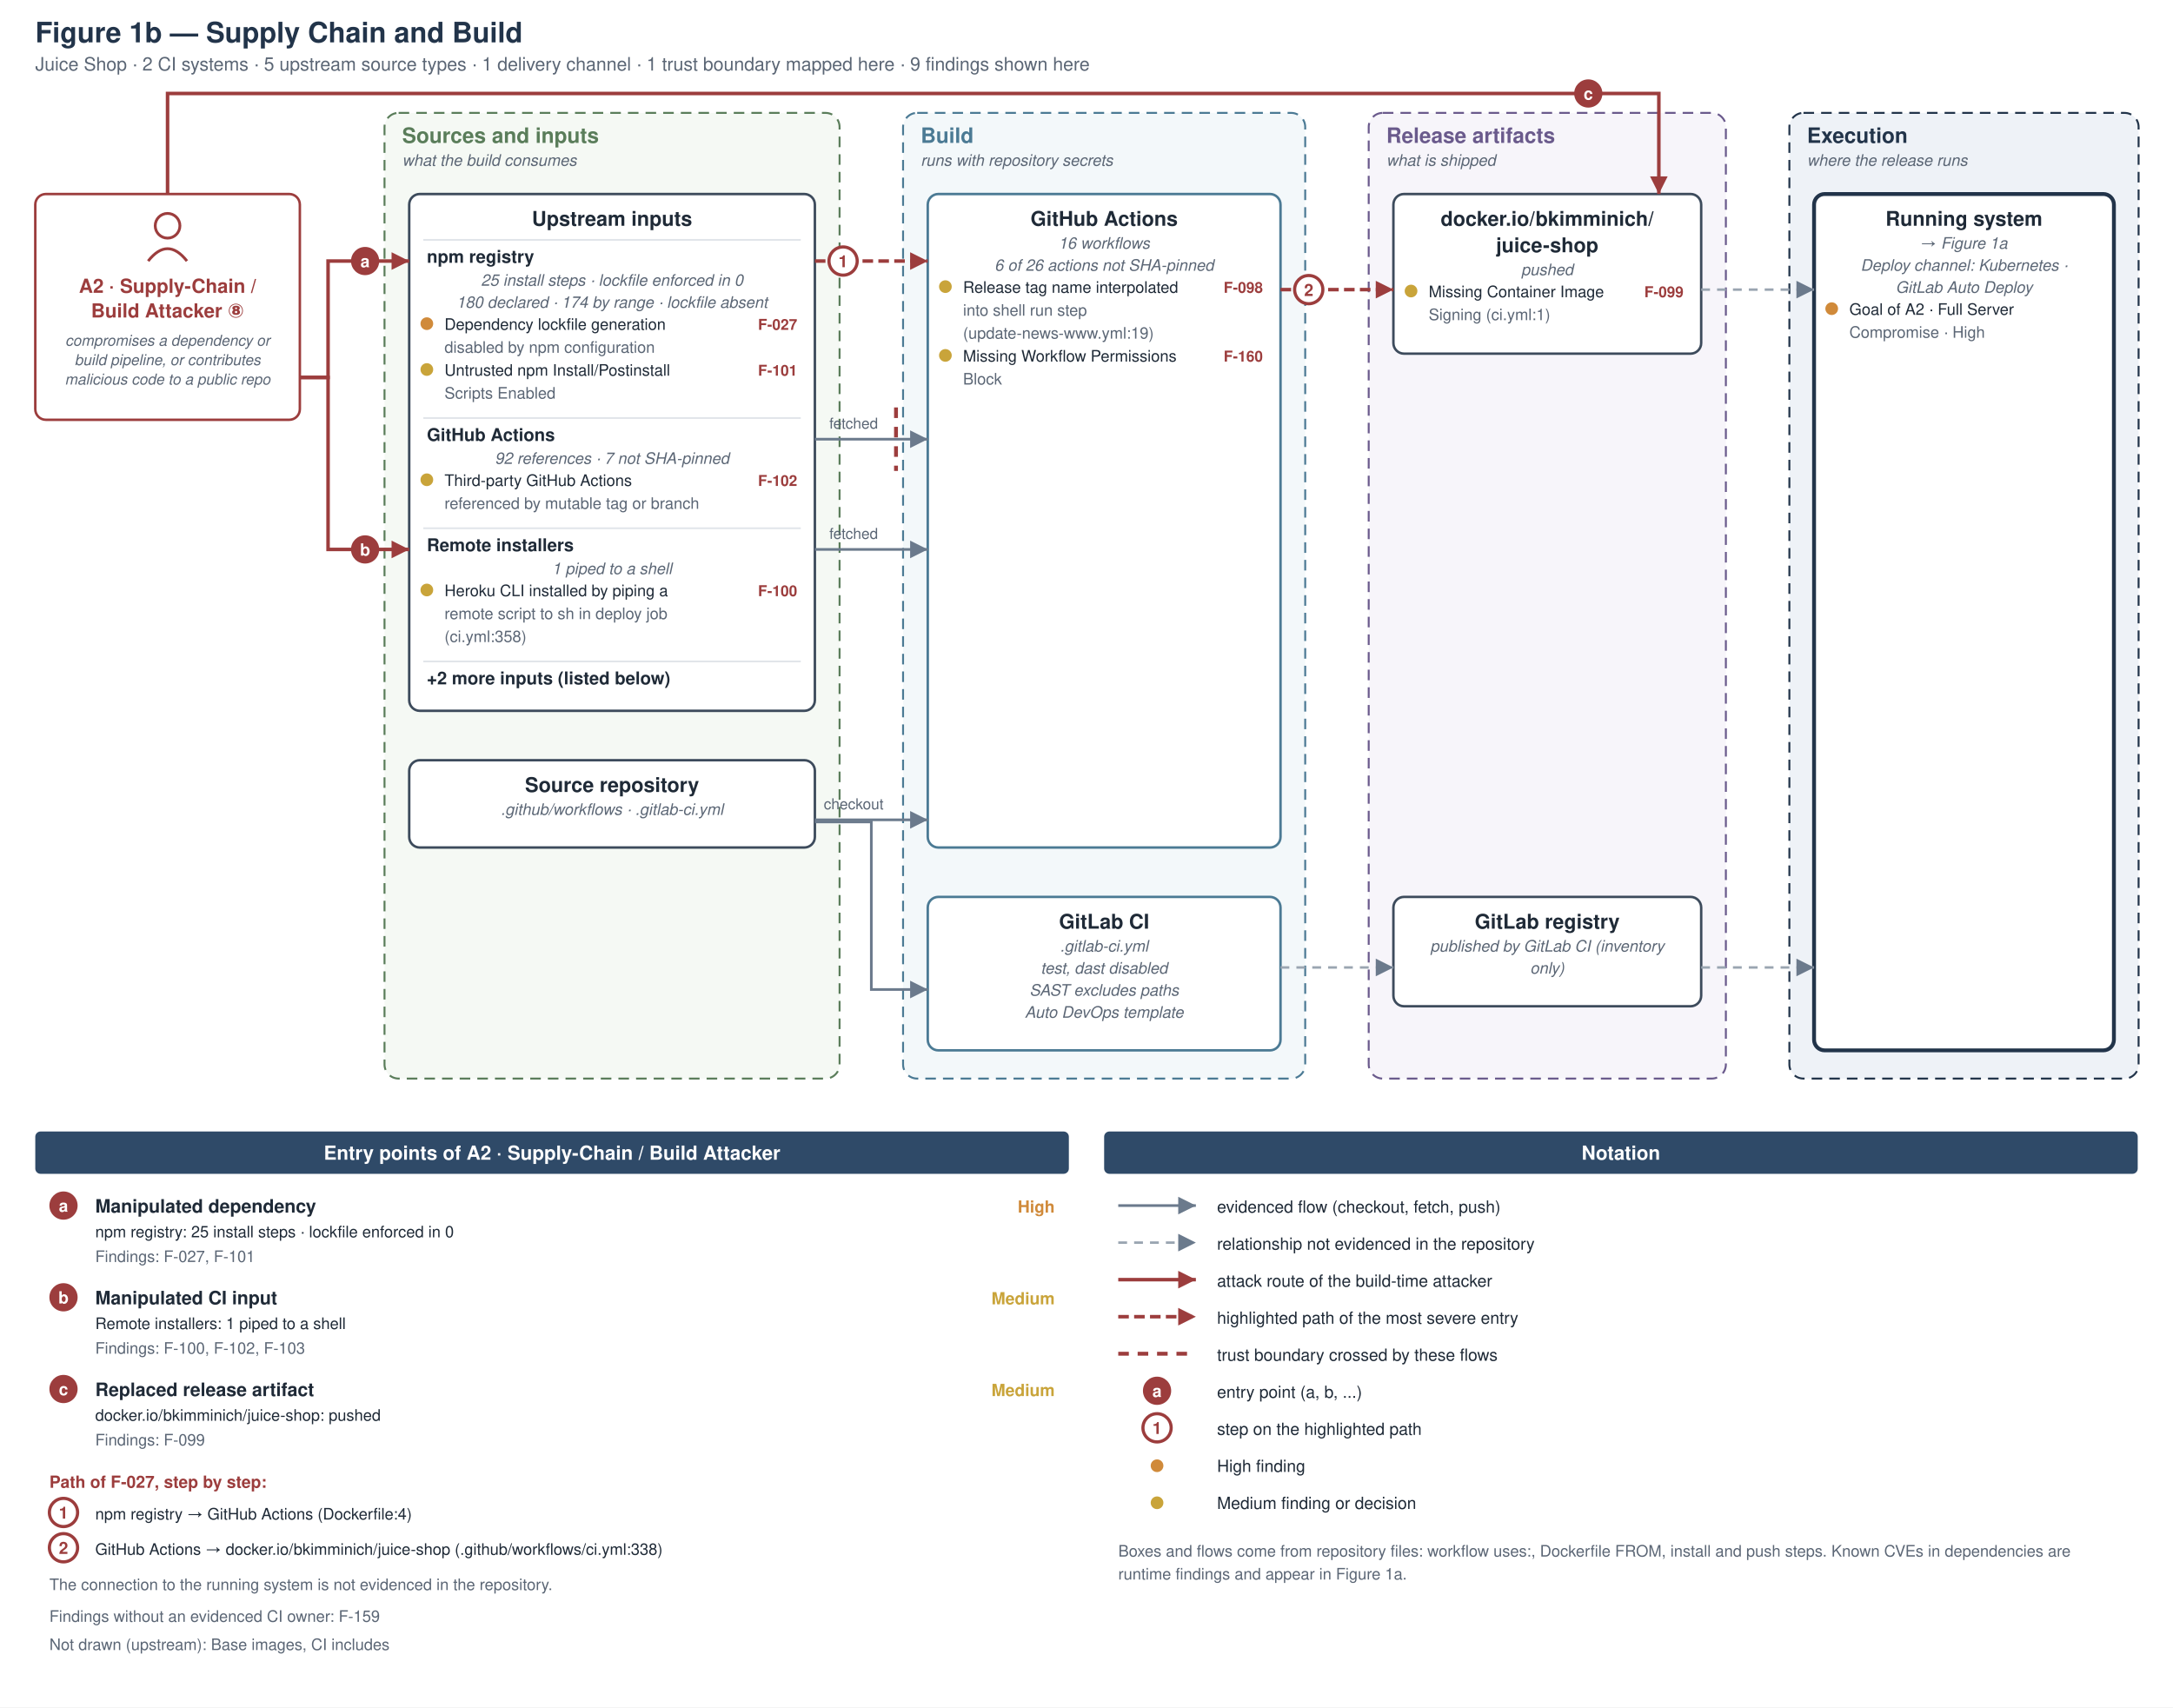
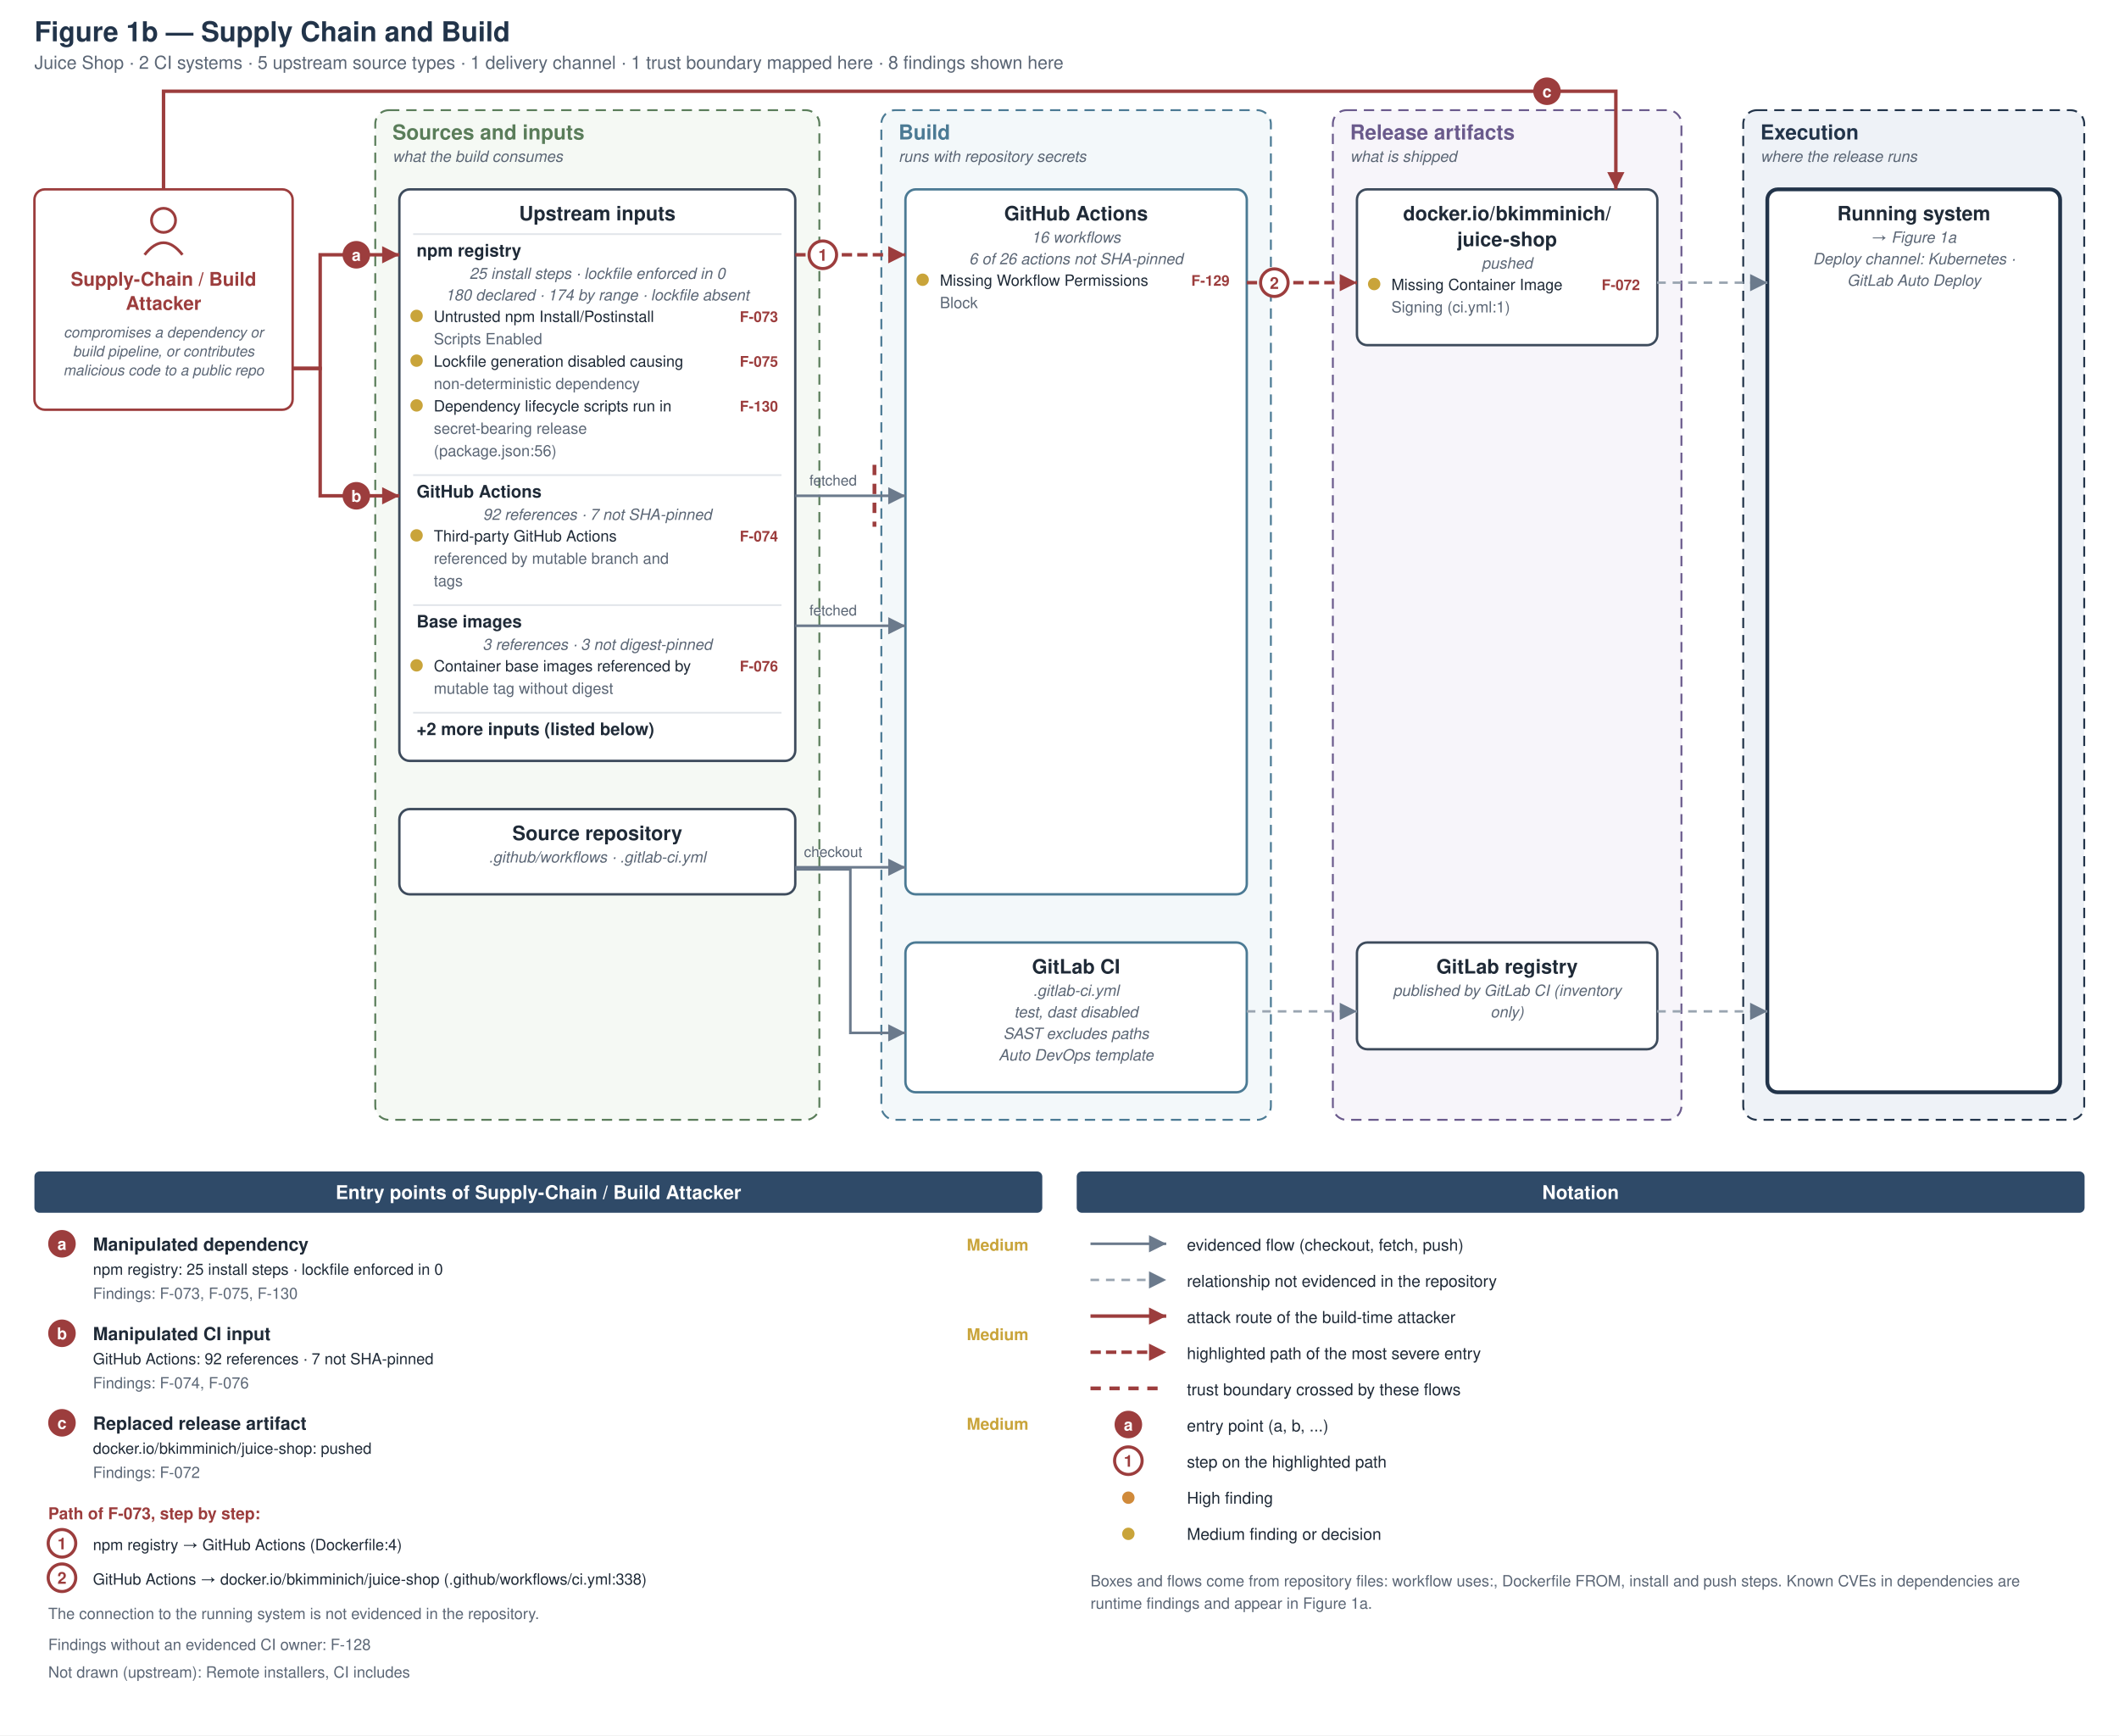
- <svg xmlns="http://www.w3.org/2000/svg" width="1232" height="968" viewBox="0 0 1232 968" font-family="Helvetica, Arial, sans-serif">
-   <rect width="1232" height="968" fill="#ffffff" />
+ <svg xmlns="http://www.w3.org/2000/svg" width="1231" height="1008" viewBox="0 0 1231 1008" font-family="Helvetica, Arial, sans-serif">
+   <rect width="1231" height="1008" fill="#ffffff" />
  <defs>
    <marker id="m-flow" viewBox="0 0 10 10" refX="10" refY="5" markerWidth="10" markerHeight="10" markerUnits="userSpaceOnUse" orient="auto">
      <path d="M0 0 L10 5 L0 10 z" fill="#6b7a8c" />
    </marker>
    <marker id="m-attack" viewBox="0 0 10 10" refX="10" refY="5" markerWidth="10" markerHeight="10" markerUnits="userSpaceOnUse" orient="auto">
      <path d="M0 0 L10 5 L0 10 z" fill="#9c3d3d" />
    </marker>
  </defs>
  <text x="20.0" y="24.0" font-size="16" font-weight="bold" fill="#22344a" text-anchor="start">Figure 1b — Supply Chain and Build</text>
-   <text x="20.0" y="40.0" font-size="10.5" font-weight="normal" fill="#5b6675" text-anchor="start">Juice Shop · 2 CI systems · 5 upstream source types · 1 delivery channel · 1 trust boundary mapped here · 9 findings shown here</text>
-   <rect x="218.0" y="64.0" width="258.0" height="547.5" rx="8" fill="#f5f9f4" stroke="#5a7d5a" stroke-width="1.1" stroke-dasharray="6 4" />
+   <text x="20.0" y="40.0" font-size="10.5" font-weight="normal" fill="#5b6675" text-anchor="start">Juice Shop · 2 CI systems · 5 upstream source types · 1 delivery channel · 1 trust boundary mapped here · 8 findings shown here</text>
+   <rect x="218.0" y="64.0" width="258.0" height="586.5" rx="8" fill="#f5f9f4" stroke="#5a7d5a" stroke-width="1.1" stroke-dasharray="6 4" />
  <text x="228.0" y="81.0" font-size="12" font-weight="bold" fill="#5a7d5a" text-anchor="start">Sources and inputs</text>
  <text x="228.0" y="94.0" font-size="9" font-weight="normal" fill="#5b6675" text-anchor="start" font-style="italic">what the build consumes</text>
-   <rect x="512.0" y="64.0" width="228.0" height="547.5" rx="8" fill="#f3f8fa" stroke="#4b7a94" stroke-width="1.1" stroke-dasharray="6 4" />
+   <rect x="512.0" y="64.0" width="226.3" height="586.5" rx="8" fill="#f3f8fa" stroke="#4b7a94" stroke-width="1.1" stroke-dasharray="6 4" />
  <text x="522.0" y="81.0" font-size="12" font-weight="bold" fill="#4b7a94" text-anchor="start">Build</text>
  <text x="522.0" y="94.0" font-size="9" font-weight="normal" fill="#5b6675" text-anchor="start" font-style="italic">runs with repository secrets</text>
-   <rect x="776.0" y="64.0" width="202.5" height="547.5" rx="8" fill="#f7f5fa" stroke="#6a5a8c" stroke-width="1.1" stroke-dasharray="6 4" />
-   <text x="786.0" y="81.0" font-size="12" font-weight="bold" fill="#6a5a8c" text-anchor="start">Release artifacts</text>
-   <text x="786.0" y="94.0" font-size="9" font-weight="normal" fill="#5b6675" text-anchor="start" font-style="italic">what is shipped</text>
-   <rect x="1014.5" y="64.0" width="198.0" height="547.5" rx="8" fill="#eef2f7" stroke="#22344a" stroke-width="1.1" stroke-dasharray="6 4" />
-   <text x="1024.5" y="81.0" font-size="12" font-weight="bold" fill="#22344a" text-anchor="start">Execution</text>
-   <text x="1024.5" y="94.0" font-size="9" font-weight="normal" fill="#5b6675" text-anchor="start" font-style="italic">where the release runs</text>
+   <rect x="774.3" y="64.0" width="202.5" height="586.5" rx="8" fill="#f7f5fa" stroke="#6a5a8c" stroke-width="1.1" stroke-dasharray="6 4" />
+   <text x="784.3" y="81.0" font-size="12" font-weight="bold" fill="#6a5a8c" text-anchor="start">Release artifacts</text>
+   <text x="784.3" y="94.0" font-size="9" font-weight="normal" fill="#5b6675" text-anchor="start" font-style="italic">what is shipped</text>
+   <rect x="1012.7" y="64.0" width="198.1" height="586.5" rx="8" fill="#eef2f7" stroke="#22344a" stroke-width="1.1" stroke-dasharray="6 4" />
+   <text x="1022.7" y="81.0" font-size="12" font-weight="bold" fill="#22344a" text-anchor="start">Execution</text>
+   <text x="1022.7" y="94.0" font-size="9" font-weight="normal" fill="#5b6675" text-anchor="start" font-style="italic">where the release runs</text>
  <g>
-     <path d="M 508.0 231.0 V 267.0" fill="none" stroke="#9c3d3d" stroke-width="2.2" stroke-dasharray="6 5" />
+     <path d="M 508.0 270.0 V 306.0" fill="none" stroke="#9c3d3d" stroke-width="2.2" stroke-dasharray="6 5" />
  </g>
-   <rect x="232.0" y="110.0" width="230.0" height="293.0" rx="6" fill="#ffffff" stroke="#3d4b5c" stroke-width="1.4" />
+   <rect x="232.0" y="110.0" width="230.0" height="332.0" rx="6" fill="#ffffff" stroke="#3d4b5c" stroke-width="1.4" />
  <text x="347.0" y="128.0" font-size="11.5" font-weight="bold" fill="#1f2a37" text-anchor="middle">Upstream inputs</text>
  <line x1="240.0" y1="136.0" x2="454.0" y2="136.0" stroke="#e1e5ea" />
  <text x="242.0" y="149.0" font-size="10" font-weight="bold" fill="#1f2a37" text-anchor="start">npm registry</text>
  <text x="347.0" y="162.0" font-size="9" font-weight="normal" fill="#5b6675" text-anchor="middle" font-style="italic">25 install steps · lockfile enforced in 0</text>
  <text x="347.0" y="174.5" font-size="9" font-weight="normal" fill="#5b6675" text-anchor="middle" font-style="italic">180 declared · 174 by range · lockfile absent</text>
-   <circle cx="242.0" cy="183.5" r="3.6" fill="#d08a3a" />
-   <text x="252.0" y="187.0" font-size="9" font-weight="normal" fill="#1f2a37" text-anchor="start">Dependency lockfile generation</text>
-   <text x="452.0" y="187.0" font-size="8.5" font-weight="bold" fill="#9c3d3d" text-anchor="end">F-027</text>
-   <text x="252.0" y="200.0" font-size="9" font-weight="normal" fill="#5b6675" text-anchor="start">disabled by npm configuration</text>
+   <circle cx="242.0" cy="183.5" r="3.6" fill="#c9a43a" />
+   <text x="252.0" y="187.0" font-size="9" font-weight="normal" fill="#1f2a37" text-anchor="start">Untrusted npm Install/Postinstall</text>
+   <text x="452.0" y="187.0" font-size="8.5" font-weight="bold" fill="#9c3d3d" text-anchor="end">F-073</text>
+   <text x="252.0" y="200.0" font-size="9" font-weight="normal" fill="#5b6675" text-anchor="start">Scripts Enabled</text>
  <circle cx="242.0" cy="209.5" r="3.6" fill="#c9a43a" />
-   <text x="252.0" y="213.0" font-size="9" font-weight="normal" fill="#1f2a37" text-anchor="start">Untrusted npm Install/Postinstall</text>
-   <text x="452.0" y="213.0" font-size="8.5" font-weight="bold" fill="#9c3d3d" text-anchor="end">F-101</text>
-   <text x="252.0" y="226.0" font-size="9" font-weight="normal" fill="#5b6675" text-anchor="start">Scripts Enabled</text>
-   <line x1="240.0" y1="237.0" x2="454.0" y2="237.0" stroke="#e1e5ea" />
-   <text x="242.0" y="250.0" font-size="10" font-weight="bold" fill="#1f2a37" text-anchor="start">GitHub Actions</text>
-   <text x="347.0" y="263.0" font-size="9" font-weight="normal" fill="#5b6675" text-anchor="middle" font-style="italic">92 references · 7 not SHA-pinned</text>
-   <circle cx="242.0" cy="272.0" r="3.6" fill="#c9a43a" />
-   <text x="252.0" y="275.5" font-size="9" font-weight="normal" fill="#1f2a37" text-anchor="start">Third-party GitHub Actions</text>
-   <text x="452.0" y="275.5" font-size="8.5" font-weight="bold" fill="#9c3d3d" text-anchor="end">F-102</text>
-   <text x="252.0" y="288.5" font-size="9" font-weight="normal" fill="#5b6675" text-anchor="start">referenced by mutable tag or branch</text>
-   <line x1="240.0" y1="299.5" x2="454.0" y2="299.5" stroke="#e1e5ea" />
-   <text x="242.0" y="312.5" font-size="10" font-weight="bold" fill="#1f2a37" text-anchor="start">Remote installers</text>
-   <text x="347.0" y="325.5" font-size="9" font-weight="normal" fill="#5b6675" text-anchor="middle" font-style="italic">1 piped to a shell</text>
-   <circle cx="242.0" cy="334.5" r="3.6" fill="#c9a43a" />
-   <text x="252.0" y="338.0" font-size="9" font-weight="normal" fill="#1f2a37" text-anchor="start">Heroku CLI installed by piping a</text>
-   <text x="452.0" y="338.0" font-size="8.5" font-weight="bold" fill="#9c3d3d" text-anchor="end">F-100</text>
-   <text x="252.0" y="351.0" font-size="9" font-weight="normal" fill="#5b6675" text-anchor="start">remote script to sh in deploy job</text>
-   <text x="252.0" y="364.0" font-size="9" font-weight="normal" fill="#5b6675" text-anchor="start">(ci.yml:358)</text>
-   <line x1="240.0" y1="375.0" x2="454.0" y2="375.0" stroke="#e1e5ea" />
-   <text x="242.0" y="388.0" font-size="10" font-weight="bold" fill="#1f2a37" text-anchor="start">+2 more inputs (listed below)</text>
-   <rect x="232.0" y="431.0" width="230.0" height="49.5" rx="6" fill="#ffffff" stroke="#3d4b5c" stroke-width="1.4" />
-   <text x="347.0" y="449.0" font-size="11.5" font-weight="bold" fill="#1f2a37" text-anchor="middle">Source repository</text>
-   <text x="347.0" y="462.0" font-size="9" font-weight="normal" fill="#5b6675" text-anchor="middle" font-style="italic">.github/workflows · .gitlab-ci.yml</text>
-   <rect x="526.0" y="110.0" width="200.0" height="370.5" rx="6" fill="#ffffff" stroke="#4b7a94" stroke-width="1.4" />
-   <text x="626.0" y="128.0" font-size="11.5" font-weight="bold" fill="#1f2a37" text-anchor="middle">GitHub Actions</text>
-   <text x="626.0" y="141.0" font-size="9" font-weight="normal" fill="#5b6675" text-anchor="middle" font-style="italic">16 workflows</text>
-   <text x="626.0" y="153.5" font-size="9" font-weight="normal" fill="#5b6675" text-anchor="middle" font-style="italic">6 of 26 actions not SHA-pinned</text>
+   <text x="252.0" y="213.0" font-size="9" font-weight="normal" fill="#1f2a37" text-anchor="start">Lockfile generation disabled causing</text>
+   <text x="452.0" y="213.0" font-size="8.5" font-weight="bold" fill="#9c3d3d" text-anchor="end">F-075</text>
+   <text x="252.0" y="226.0" font-size="9" font-weight="normal" fill="#5b6675" text-anchor="start">non-deterministic dependency</text>
+   <circle cx="242.0" cy="235.5" r="3.6" fill="#c9a43a" />
+   <text x="252.0" y="239.0" font-size="9" font-weight="normal" fill="#1f2a37" text-anchor="start">Dependency lifecycle scripts run in</text>
+   <text x="452.0" y="239.0" font-size="8.5" font-weight="bold" fill="#9c3d3d" text-anchor="end">F-130</text>
+   <text x="252.0" y="252.0" font-size="9" font-weight="normal" fill="#5b6675" text-anchor="start">secret-bearing release</text>
+   <text x="252.0" y="265.0" font-size="9" font-weight="normal" fill="#5b6675" text-anchor="start">(package.json:56)</text>
+   <line x1="240.0" y1="276.0" x2="454.0" y2="276.0" stroke="#e1e5ea" />
+   <text x="242.0" y="289.0" font-size="10" font-weight="bold" fill="#1f2a37" text-anchor="start">GitHub Actions</text>
+   <text x="347.0" y="302.0" font-size="9" font-weight="normal" fill="#5b6675" text-anchor="middle" font-style="italic">92 references · 7 not SHA-pinned</text>
+   <circle cx="242.0" cy="311.0" r="3.6" fill="#c9a43a" />
+   <text x="252.0" y="314.5" font-size="9" font-weight="normal" fill="#1f2a37" text-anchor="start">Third-party GitHub Actions</text>
+   <text x="452.0" y="314.5" font-size="8.5" font-weight="bold" fill="#9c3d3d" text-anchor="end">F-074</text>
+   <text x="252.0" y="327.5" font-size="9" font-weight="normal" fill="#5b6675" text-anchor="start">referenced by mutable branch and</text>
+   <text x="252.0" y="340.5" font-size="9" font-weight="normal" fill="#5b6675" text-anchor="start">tags</text>
+   <line x1="240.0" y1="351.5" x2="454.0" y2="351.5" stroke="#e1e5ea" />
+   <text x="242.0" y="364.5" font-size="10" font-weight="bold" fill="#1f2a37" text-anchor="start">Base images</text>
+   <text x="347.0" y="377.5" font-size="9" font-weight="normal" fill="#5b6675" text-anchor="middle" font-style="italic">3 references · 3 not digest-pinned</text>
+   <circle cx="242.0" cy="386.5" r="3.6" fill="#c9a43a" />
+   <text x="252.0" y="390.0" font-size="9" font-weight="normal" fill="#1f2a37" text-anchor="start">Container base images referenced by</text>
+   <text x="452.0" y="390.0" font-size="8.5" font-weight="bold" fill="#9c3d3d" text-anchor="end">F-076</text>
+   <text x="252.0" y="403.0" font-size="9" font-weight="normal" fill="#5b6675" text-anchor="start">mutable tag without digest</text>
+   <line x1="240.0" y1="414.0" x2="454.0" y2="414.0" stroke="#e1e5ea" />
+   <text x="242.0" y="427.0" font-size="10" font-weight="bold" fill="#1f2a37" text-anchor="start">+2 more inputs (listed below)</text>
+   <rect x="232.0" y="470.0" width="230.0" height="49.5" rx="6" fill="#ffffff" stroke="#3d4b5c" stroke-width="1.4" />
+   <text x="347.0" y="488.0" font-size="11.5" font-weight="bold" fill="#1f2a37" text-anchor="middle">Source repository</text>
+   <text x="347.0" y="501.0" font-size="9" font-weight="normal" fill="#5b6675" text-anchor="middle" font-style="italic">.github/workflows · .gitlab-ci.yml</text>
+   <rect x="526.0" y="110.0" width="198.3" height="409.5" rx="6" fill="#ffffff" stroke="#4b7a94" stroke-width="1.4" />
+   <text x="625.1" y="128.0" font-size="11.5" font-weight="bold" fill="#1f2a37" text-anchor="middle">GitHub Actions</text>
+   <text x="625.1" y="141.0" font-size="9" font-weight="normal" fill="#5b6675" text-anchor="middle" font-style="italic">16 workflows</text>
+   <text x="625.1" y="153.5" font-size="9" font-weight="normal" fill="#5b6675" text-anchor="middle" font-style="italic">6 of 26 actions not SHA-pinned</text>
  <circle cx="536.0" cy="162.5" r="3.6" fill="#c9a43a" />
-   <text x="546.0" y="166.0" font-size="9" font-weight="normal" fill="#1f2a37" text-anchor="start">Release tag name interpolated</text>
-   <text x="716.0" y="166.0" font-size="8.5" font-weight="bold" fill="#9c3d3d" text-anchor="end">F-098</text>
-   <text x="546.0" y="179.0" font-size="9" font-weight="normal" fill="#5b6675" text-anchor="start">into shell run step</text>
-   <text x="546.0" y="192.0" font-size="9" font-weight="normal" fill="#5b6675" text-anchor="start">(update-news-www.yml:19)</text>
-   <circle cx="536.0" cy="201.5" r="3.6" fill="#c9a43a" />
-   <text x="546.0" y="205.0" font-size="9" font-weight="normal" fill="#1f2a37" text-anchor="start">Missing Workflow Permissions</text>
-   <text x="716.0" y="205.0" font-size="8.5" font-weight="bold" fill="#9c3d3d" text-anchor="end">F-160</text>
-   <text x="546.0" y="218.0" font-size="9" font-weight="normal" fill="#5b6675" text-anchor="start">Block</text>
-   <rect x="526.0" y="508.5" width="200.0" height="87.0" rx="6" fill="#ffffff" stroke="#4b7a94" stroke-width="1.4" />
-   <text x="626.0" y="526.5" font-size="11.5" font-weight="bold" fill="#1f2a37" text-anchor="middle">GitLab CI</text>
-   <text x="626.0" y="539.5" font-size="9" font-weight="normal" fill="#5b6675" text-anchor="middle" font-style="italic">.gitlab-ci.yml</text>
-   <text x="626.0" y="552.0" font-size="9" font-weight="normal" fill="#5b6675" text-anchor="middle" font-style="italic">test, dast disabled</text>
-   <text x="626.0" y="564.5" font-size="9" font-weight="normal" fill="#5b6675" text-anchor="middle" font-style="italic">SAST excludes paths</text>
-   <text x="626.0" y="577.0" font-size="9" font-weight="normal" fill="#5b6675" text-anchor="middle" font-style="italic">Auto DevOps template</text>
-   <rect x="790.0" y="110.0" width="174.5" height="90.5" rx="6" fill="#ffffff" stroke="#3d4b5c" stroke-width="1.4" />
-   <text x="877.2" y="128.0" font-size="11.5" font-weight="bold" fill="#1f2a37" text-anchor="middle">docker.io/bkimminich/</text>
-   <text x="877.2" y="143.0" font-size="11.5" font-weight="bold" fill="#1f2a37" text-anchor="middle">juice-shop</text>
-   <text x="877.2" y="156.0" font-size="9" font-weight="normal" fill="#5b6675" text-anchor="middle" font-style="italic">pushed</text>
-   <circle cx="800.0" cy="165.0" r="3.6" fill="#c9a43a" />
-   <text x="810.0" y="168.5" font-size="9" font-weight="normal" fill="#1f2a37" text-anchor="start">Missing Container Image</text>
-   <text x="954.5" y="168.5" font-size="8.5" font-weight="bold" fill="#9c3d3d" text-anchor="end">F-099</text>
-   <text x="810.0" y="181.5" font-size="9" font-weight="normal" fill="#5b6675" text-anchor="start">Signing (ci.yml:1)</text>
-   <rect x="790.0" y="508.5" width="174.5" height="62.0" rx="6" fill="#ffffff" stroke="#3d4b5c" stroke-width="1.4" />
-   <text x="877.2" y="526.5" font-size="11.5" font-weight="bold" fill="#1f2a37" text-anchor="middle">GitLab registry</text>
-   <text x="877.2" y="539.5" font-size="9" font-weight="normal" fill="#5b6675" text-anchor="middle" font-style="italic">published by GitLab CI (inventory</text>
-   <text x="877.2" y="552.0" font-size="9" font-weight="normal" fill="#5b6675" text-anchor="middle" font-style="italic">only)</text>
-   <rect x="1028.5" y="110.0" width="170.0" height="485.5" rx="6" fill="#ffffff" stroke="#22344a" stroke-width="2.2" />
-   <text x="1113.5" y="128.0" font-size="11.5" font-weight="bold" fill="#1f2a37" text-anchor="middle">Running system</text>
-   <text x="1113.5" y="141.0" font-size="9" font-weight="normal" fill="#5b6675" text-anchor="middle" font-style="italic">→ Figure 1a</text>
-   <text x="1113.5" y="153.5" font-size="9" font-weight="normal" fill="#5b6675" text-anchor="middle" font-style="italic">Deploy channel: Kubernetes ·</text>
-   <text x="1113.5" y="166.0" font-size="9" font-weight="normal" fill="#5b6675" text-anchor="middle" font-style="italic">GitLab Auto Deploy</text>
-   <circle cx="1038.5" cy="175.0" r="3.6" fill="#d08a3a" />
-   <text x="1048.5" y="178.5" font-size="9" font-weight="normal" fill="#1f2a37" text-anchor="start">Goal of A2 · Full Server</text>
-   <text x="1048.5" y="191.5" font-size="9" font-weight="normal" fill="#5b6675" text-anchor="start">Compromise · High</text>
+   <text x="546.0" y="166.0" font-size="9" font-weight="normal" fill="#1f2a37" text-anchor="start">Missing Workflow Permissions</text>
+   <text x="714.3" y="166.0" font-size="8.5" font-weight="bold" fill="#9c3d3d" text-anchor="end">F-129</text>
+   <text x="546.0" y="179.0" font-size="9" font-weight="normal" fill="#5b6675" text-anchor="start">Block</text>
+   <rect x="526.0" y="547.5" width="198.3" height="87.0" rx="6" fill="#ffffff" stroke="#4b7a94" stroke-width="1.4" />
+   <text x="625.1" y="565.5" font-size="11.5" font-weight="bold" fill="#1f2a37" text-anchor="middle">GitLab CI</text>
+   <text x="625.1" y="578.5" font-size="9" font-weight="normal" fill="#5b6675" text-anchor="middle" font-style="italic">.gitlab-ci.yml</text>
+   <text x="625.1" y="591.0" font-size="9" font-weight="normal" fill="#5b6675" text-anchor="middle" font-style="italic">test, dast disabled</text>
+   <text x="625.1" y="603.5" font-size="9" font-weight="normal" fill="#5b6675" text-anchor="middle" font-style="italic">SAST excludes paths</text>
+   <text x="625.1" y="616.0" font-size="9" font-weight="normal" fill="#5b6675" text-anchor="middle" font-style="italic">Auto DevOps template</text>
+   <rect x="788.3" y="110.0" width="174.5" height="90.5" rx="6" fill="#ffffff" stroke="#3d4b5c" stroke-width="1.4" />
+   <text x="875.5" y="128.0" font-size="11.5" font-weight="bold" fill="#1f2a37" text-anchor="middle">docker.io/bkimminich/</text>
+   <text x="875.5" y="143.0" font-size="11.5" font-weight="bold" fill="#1f2a37" text-anchor="middle">juice-shop</text>
+   <text x="875.5" y="156.0" font-size="9" font-weight="normal" fill="#5b6675" text-anchor="middle" font-style="italic">pushed</text>
+   <circle cx="798.3" cy="165.0" r="3.6" fill="#c9a43a" />
+   <text x="808.3" y="168.5" font-size="9" font-weight="normal" fill="#1f2a37" text-anchor="start">Missing Container Image</text>
+   <text x="952.7" y="168.5" font-size="8.5" font-weight="bold" fill="#9c3d3d" text-anchor="end">F-072</text>
+   <text x="808.3" y="181.5" font-size="9" font-weight="normal" fill="#5b6675" text-anchor="start">Signing (ci.yml:1)</text>
+   <rect x="788.3" y="547.5" width="174.5" height="62.0" rx="6" fill="#ffffff" stroke="#3d4b5c" stroke-width="1.4" />
+   <text x="875.5" y="565.5" font-size="11.5" font-weight="bold" fill="#1f2a37" text-anchor="middle">GitLab registry</text>
+   <text x="875.5" y="578.5" font-size="9" font-weight="normal" fill="#5b6675" text-anchor="middle" font-style="italic">published by GitLab CI (inventory</text>
+   <text x="875.5" y="591.0" font-size="9" font-weight="normal" fill="#5b6675" text-anchor="middle" font-style="italic">only)</text>
+   <rect x="1026.7" y="110.0" width="170.1" height="524.5" rx="6" fill="#ffffff" stroke="#22344a" stroke-width="2.2" />
+   <text x="1111.8" y="128.0" font-size="11.5" font-weight="bold" fill="#1f2a37" text-anchor="middle">Running system</text>
+   <text x="1111.8" y="141.0" font-size="9" font-weight="normal" fill="#5b6675" text-anchor="middle" font-style="italic">→ Figure 1a</text>
+   <text x="1111.8" y="153.5" font-size="9" font-weight="normal" fill="#5b6675" text-anchor="middle" font-style="italic">Deploy channel: Kubernetes ·</text>
+   <text x="1111.8" y="166.0" font-size="9" font-weight="normal" fill="#5b6675" text-anchor="middle" font-style="italic">GitLab Auto Deploy</text>
  <rect x="20.0" y="110.0" width="150.0" height="128.0" rx="6" fill="#ffffff" stroke="#9c3d3d" stroke-width="1.4" />
  <circle cx="95.0" cy="128.0" r="7" fill="none" stroke="#9c3d3d" stroke-width="1.6" />
  <path d="M84.0 148.0 q11 -14 22 0" fill="none" stroke="#9c3d3d" stroke-width="1.6" />
-   <text x="95.0" y="166.0" font-size="11" font-weight="bold" fill="#9c3d3d" text-anchor="middle">A2 · Supply-Chain /</text>
-   <text x="95.0" y="180.0" font-size="11" font-weight="bold" fill="#9c3d3d" text-anchor="middle">Build Attacker ⑧</text>
+   <text x="95.0" y="166.0" font-size="11" font-weight="bold" fill="#9c3d3d" text-anchor="middle">Supply-Chain / Build</text>
+   <text x="95.0" y="180.0" font-size="11" font-weight="bold" fill="#9c3d3d" text-anchor="middle">Attacker</text>
  <text x="95.0" y="196.0" font-size="8.5" font-weight="normal" fill="#5b6675" text-anchor="middle" font-style="italic">compromises a dependency or</text>
  <text x="95.0" y="207.0" font-size="8.5" font-weight="normal" fill="#5b6675" text-anchor="middle" font-style="italic">build pipeline, or contributes</text>
  <text x="95.0" y="218.0" font-size="8.5" font-weight="normal" fill="#5b6675" text-anchor="middle" font-style="italic">malicious code to a public repo</text>
  <path d="M462.0 148.0 L526.0 148.0" fill="none" stroke="#9c3d3d" stroke-width="2" stroke-dasharray="6 3" marker-end="url(#m-attack)" />
  <circle cx="478.0" cy="148.0" r="8" fill="#ffffff" stroke="#9c3d3d" stroke-width="1.8" />
  <text x="478.0" y="151.5" font-size="9.5" font-weight="bold" fill="#9c3d3d" text-anchor="middle">1</text>
-   <path d="M462.0 249.0 L526.0 249.0" fill="none" stroke="#6b7a8c" stroke-width="1.5" marker-end="url(#m-flow)" />
-   <text x="484.0" y="243.0" font-size="8.5" font-weight="normal" fill="#5b6675" text-anchor="middle">fetched</text>
-   <path d="M462.0 311.5 L526.0 311.5" fill="none" stroke="#6b7a8c" stroke-width="1.5" marker-end="url(#m-flow)" />
-   <text x="484.0" y="305.5" font-size="8.5" font-weight="normal" fill="#5b6675" text-anchor="middle">fetched</text>
-   <path d="M462.0 464.8 L526.0 464.8" fill="none" stroke="#6b7a8c" stroke-width="1.5" marker-end="url(#m-flow)" />
-   <text x="484.0" y="458.8" font-size="8.5" font-weight="normal" fill="#5b6675" text-anchor="middle">checkout</text>
-   <path d="M462.0 466.0 L494.0 466.0 L494.0 561.0 L526.0 561.0" fill="none" stroke="#6b7a8c" stroke-width="1.5" marker-end="url(#m-flow)" />
-   <path d="M726.0 164.2 L790.0 164.2" fill="none" stroke="#9c3d3d" stroke-width="2" stroke-dasharray="6 3" marker-end="url(#m-attack)" />
-   <circle cx="742.0" cy="164.2" r="8" fill="#ffffff" stroke="#9c3d3d" stroke-width="1.8" />
-   <text x="742.0" y="167.8" font-size="9.5" font-weight="bold" fill="#9c3d3d" text-anchor="middle">2</text>
-   <path d="M964.5 164.2 L1028.5 164.2" fill="none" stroke="#9aa5b1" stroke-width="1.4" stroke-dasharray="5 4" marker-end="url(#m-flow)" />
-   <path d="M726.0 548.5 L790.0 548.5" fill="none" stroke="#9aa5b1" stroke-width="1.4" stroke-dasharray="5 4" marker-end="url(#m-flow)" />
-   <path d="M964.5 548.5 L1028.5 548.5" fill="none" stroke="#9aa5b1" stroke-width="1.4" stroke-dasharray="5 4" marker-end="url(#m-flow)" />
+   <path d="M462.0 288.0 L526.0 288.0" fill="none" stroke="#6b7a8c" stroke-width="1.5" marker-end="url(#m-flow)" />
+   <text x="484.0" y="282.0" font-size="8.5" font-weight="normal" fill="#5b6675" text-anchor="middle">fetched</text>
+   <path d="M462.0 363.5 L526.0 363.5" fill="none" stroke="#6b7a8c" stroke-width="1.5" marker-end="url(#m-flow)" />
+   <text x="484.0" y="357.5" font-size="8.5" font-weight="normal" fill="#5b6675" text-anchor="middle">fetched</text>
+   <path d="M462.0 503.8 L526.0 503.8" fill="none" stroke="#6b7a8c" stroke-width="1.5" marker-end="url(#m-flow)" />
+   <text x="484.0" y="497.8" font-size="8.5" font-weight="normal" fill="#5b6675" text-anchor="middle">checkout</text>
+   <path d="M462.0 505.0 L494.0 505.0 L494.0 600.0 L526.0 600.0" fill="none" stroke="#6b7a8c" stroke-width="1.5" marker-end="url(#m-flow)" />
+   <path d="M724.3 164.2 L788.3 164.2" fill="none" stroke="#9c3d3d" stroke-width="2" stroke-dasharray="6 3" marker-end="url(#m-attack)" />
+   <circle cx="740.3" cy="164.2" r="8" fill="#ffffff" stroke="#9c3d3d" stroke-width="1.8" />
+   <text x="740.3" y="167.8" font-size="9.5" font-weight="bold" fill="#9c3d3d" text-anchor="middle">2</text>
+   <path d="M962.7 164.2 L1026.7 164.2" fill="none" stroke="#9aa5b1" stroke-width="1.4" stroke-dasharray="5 4" marker-end="url(#m-flow)" />
+   <path d="M724.3 587.5 L788.3 587.5" fill="none" stroke="#9aa5b1" stroke-width="1.4" stroke-dasharray="5 4" marker-end="url(#m-flow)" />
+   <path d="M962.7 587.5 L1026.7 587.5" fill="none" stroke="#9aa5b1" stroke-width="1.4" stroke-dasharray="5 4" marker-end="url(#m-flow)" />
  <path d="M170.0 214.0 L186.0 214.0 L186.0 148.0 L232.0 148.0" fill="none" stroke="#9c3d3d" stroke-width="2" marker-end="url(#m-attack)" />
  <circle cx="207.0" cy="148.0" r="8" fill="#9c3d3d" />
  <text x="207.0" y="151.5" font-size="9.5" font-weight="bold" fill="#ffffff" text-anchor="middle">a</text>
-   <path d="M170.0 214.0 L186.0 214.0 L186.0 311.5 L232.0 311.5" fill="none" stroke="#9c3d3d" stroke-width="2" marker-end="url(#m-attack)" />
-   <circle cx="207.0" cy="311.5" r="8" fill="#9c3d3d" />
-   <text x="207.0" y="315.0" font-size="9.5" font-weight="bold" fill="#ffffff" text-anchor="middle">b</text>
-   <path d="M95.0 110.0 L95.0 53.0 L940.5 53.0 L940.5 110.0" fill="none" stroke="#9c3d3d" stroke-width="2" marker-end="url(#m-attack)" />
-   <circle cx="900.5" cy="53.0" r="8" fill="#9c3d3d" />
-   <text x="900.5" y="56.5" font-size="9.5" font-weight="bold" fill="#ffffff" text-anchor="middle">c</text>
-   <g transform="translate(0,641.5)">
-     <rect x="20.0" y="0.0" width="586.0" height="24.0" rx="3" fill="#2f4a68" stroke="#2f4a68" stroke-width="0" />
-     <text x="313.0" y="16.0" font-size="11" font-weight="bold" fill="#ffffff" text-anchor="middle">Entry points of A2 · Supply-Chain / Build Attacker</text>
+   <path d="M170.0 214.0 L186.0 214.0 L186.0 288.0 L232.0 288.0" fill="none" stroke="#9c3d3d" stroke-width="2" marker-end="url(#m-attack)" />
+   <circle cx="207.0" cy="288.0" r="8" fill="#9c3d3d" />
+   <text x="207.0" y="291.5" font-size="9.5" font-weight="bold" fill="#ffffff" text-anchor="middle">b</text>
+   <path d="M95.0 110.0 L95.0 53.0 L938.7 53.0 L938.7 110.0" fill="none" stroke="#9c3d3d" stroke-width="2" marker-end="url(#m-attack)" />
+   <circle cx="898.7" cy="53.0" r="8" fill="#9c3d3d" />
+   <text x="898.7" y="56.5" font-size="9.5" font-weight="bold" fill="#ffffff" text-anchor="middle">c</text>
+   <g transform="translate(0,680.5)">
+     <rect x="20.0" y="0.0" width="585.5" height="24.0" rx="3" fill="#2f4a68" stroke="#2f4a68" stroke-width="0" />
+     <text x="312.8" y="16.0" font-size="11" font-weight="bold" fill="#ffffff" text-anchor="middle">Entry points of Supply-Chain / Build Attacker</text>
    <circle cx="36.0" cy="42.0" r="8" fill="#9c3d3d" />
    <text x="36.0" y="45.5" font-size="9.5" font-weight="bold" fill="#ffffff" text-anchor="middle">a</text>
    <text x="54.0" y="46.0" font-size="10.5" font-weight="bold" fill="#1f2a37" text-anchor="start">Manipulated dependency</text>
-     <text x="598.0" y="46.0" font-size="9.5" font-weight="bold" fill="#d08a3a" text-anchor="end">High</text>
+     <text x="597.5" y="46.0" font-size="9.5" font-weight="bold" fill="#c9a43a" text-anchor="end">Medium</text>
    <text x="54.0" y="60.0" font-size="9" font-weight="normal" fill="#1f2a37" text-anchor="start">npm registry: 25 install steps · lockfile enforced in 0</text>
-     <text x="54.0" y="74.0" font-size="9" font-weight="normal" fill="#5b6675" text-anchor="start">Findings: F-027, F-101</text>
+     <text x="54.0" y="74.0" font-size="9" font-weight="normal" fill="#5b6675" text-anchor="start">Findings: F-073, F-075, F-130</text>
    <circle cx="36.0" cy="94.0" r="8" fill="#9c3d3d" />
    <text x="36.0" y="97.5" font-size="9.5" font-weight="bold" fill="#ffffff" text-anchor="middle">b</text>
    <text x="54.0" y="98.0" font-size="10.5" font-weight="bold" fill="#1f2a37" text-anchor="start">Manipulated CI input</text>
-     <text x="598.0" y="98.0" font-size="9.5" font-weight="bold" fill="#c9a43a" text-anchor="end">Medium</text>
-     <text x="54.0" y="112.0" font-size="9" font-weight="normal" fill="#1f2a37" text-anchor="start">Remote installers: 1 piped to a shell</text>
-     <text x="54.0" y="126.0" font-size="9" font-weight="normal" fill="#5b6675" text-anchor="start">Findings: F-100, F-102, F-103</text>
+     <text x="597.5" y="98.0" font-size="9.5" font-weight="bold" fill="#c9a43a" text-anchor="end">Medium</text>
+     <text x="54.0" y="112.0" font-size="9" font-weight="normal" fill="#1f2a37" text-anchor="start">GitHub Actions: 92 references · 7 not SHA-pinned</text>
+     <text x="54.0" y="126.0" font-size="9" font-weight="normal" fill="#5b6675" text-anchor="start">Findings: F-074, F-076</text>
    <circle cx="36.0" cy="146.0" r="8" fill="#9c3d3d" />
    <text x="36.0" y="149.5" font-size="9.5" font-weight="bold" fill="#ffffff" text-anchor="middle">c</text>
    <text x="54.0" y="150.0" font-size="10.5" font-weight="bold" fill="#1f2a37" text-anchor="start">Replaced release artifact</text>
-     <text x="598.0" y="150.0" font-size="9.5" font-weight="bold" fill="#c9a43a" text-anchor="end">Medium</text>
+     <text x="597.5" y="150.0" font-size="9.5" font-weight="bold" fill="#c9a43a" text-anchor="end">Medium</text>
    <text x="54.0" y="164.0" font-size="9" font-weight="normal" fill="#1f2a37" text-anchor="start">docker.io/bkimminich/juice-shop: pushed</text>
-     <text x="54.0" y="178.0" font-size="9" font-weight="normal" fill="#5b6675" text-anchor="start">Findings: F-099</text>
-     <text x="28.0" y="202.0" font-size="9.5" font-weight="bold" fill="#9c3d3d" text-anchor="start">Path of F-027, step by step:</text>
+     <text x="54.0" y="178.0" font-size="9" font-weight="normal" fill="#5b6675" text-anchor="start">Findings: F-072</text>
+     <text x="28.0" y="202.0" font-size="9.5" font-weight="bold" fill="#9c3d3d" text-anchor="start">Path of F-073, step by step:</text>
    <circle cx="36.0" cy="216.0" r="8" fill="#ffffff" stroke="#9c3d3d" stroke-width="1.8" />
    <text x="36.0" y="219.5" font-size="9.5" font-weight="bold" fill="#9c3d3d" text-anchor="middle">1</text>
    <text x="54.0" y="220.0" font-size="9" font-weight="normal" fill="#1f2a37" text-anchor="start">npm registry → GitHub Actions (Dockerfile:4)</text>
    <circle cx="36.0" cy="236.0" r="8" fill="#ffffff" stroke="#9c3d3d" stroke-width="1.8" />
    <text x="36.0" y="239.5" font-size="9.5" font-weight="bold" fill="#9c3d3d" text-anchor="middle">2</text>
    <text x="54.0" y="240.0" font-size="9" font-weight="normal" fill="#1f2a37" text-anchor="start">GitHub Actions → docker.io/bkimminich/juice-shop (.github/workflows/ci.yml:338)</text>
    <text x="28.0" y="260.0" font-size="9" font-weight="normal" fill="#5b6675" text-anchor="start">The connection to the running system is not evidenced in the repository.</text>
-     <text x="28.0" y="278.0" font-size="9" font-weight="normal" fill="#5b6675" text-anchor="start">Findings without an evidenced CI owner: F-159</text>
-     <text x="28.0" y="294.0" font-size="9" font-weight="normal" fill="#5b6675" text-anchor="start">Not drawn (upstream): Base images, CI includes</text>
-     <rect x="626.0" y="0.0" width="586.0" height="24.0" rx="3" fill="#2f4a68" stroke="#2f4a68" stroke-width="0" />
-     <text x="919.0" y="16.0" font-size="11" font-weight="bold" fill="#ffffff" text-anchor="middle">Notation</text>
-     <path d="M634.0 42.0 L678.0 42.0" fill="none" stroke="#6b7a8c" stroke-width="1.5" marker-end="url(#m-flow)" />
-     <text x="690.0" y="46.0" font-size="9.5" font-weight="normal" fill="#1f2a37" text-anchor="start">evidenced flow (checkout, fetch, push)</text>
-     <path d="M634.0 63.0 L678.0 63.0" fill="none" stroke="#9aa5b1" stroke-width="1.4" stroke-dasharray="5 4" marker-end="url(#m-flow)" />
-     <text x="690.0" y="67.0" font-size="9.5" font-weight="normal" fill="#1f2a37" text-anchor="start">relationship not evidenced in the repository</text>
-     <path d="M634.0 84.0 L678.0 84.0" fill="none" stroke="#9c3d3d" stroke-width="2" marker-end="url(#m-attack)" />
-     <text x="690.0" y="88.0" font-size="9.5" font-weight="normal" fill="#1f2a37" text-anchor="start">attack route of the build-time attacker</text>
-     <path d="M634.0 105.0 L678.0 105.0" fill="none" stroke="#9c3d3d" stroke-width="2" stroke-dasharray="6 3" marker-end="url(#m-attack)" />
-     <text x="690.0" y="109.0" font-size="9.5" font-weight="normal" fill="#1f2a37" text-anchor="start">highlighted path of the most severe entry</text>
-     <path d="M 634.0 126.0 H 678.0" fill="none" stroke="#9c3d3d" stroke-width="2.2" stroke-dasharray="6 5" />
-     <text x="690.0" y="130.0" font-size="9.5" font-weight="normal" fill="#1f2a37" text-anchor="start">trust boundary crossed by these flows</text>
-     <circle cx="656.0" cy="147.0" r="8" fill="#9c3d3d" />
-     <text x="656.0" y="150.5" font-size="9.5" font-weight="bold" fill="#ffffff" text-anchor="middle">a</text>
-     <text x="690.0" y="151.0" font-size="9.5" font-weight="normal" fill="#1f2a37" text-anchor="start">entry point (a, b, ...)</text>
-     <circle cx="656.0" cy="168.0" r="8" fill="#ffffff" stroke="#9c3d3d" stroke-width="1.8" />
-     <text x="656.0" y="171.5" font-size="9.5" font-weight="bold" fill="#9c3d3d" text-anchor="middle">1</text>
-     <text x="690.0" y="172.0" font-size="9.5" font-weight="normal" fill="#1f2a37" text-anchor="start">step on the highlighted path</text>
-     <circle cx="656.0" cy="189.5" r="3.6" fill="#d08a3a" />
-     <text x="690.0" y="193.0" font-size="9.5" font-weight="normal" fill="#1f2a37" text-anchor="start">High finding</text>
-     <circle cx="656.0" cy="210.5" r="3.6" fill="#c9a43a" />
-     <text x="690.0" y="214.0" font-size="9.5" font-weight="normal" fill="#1f2a37" text-anchor="start">Medium finding or decision</text>
-     <text x="634.0" y="241.0" font-size="9" font-weight="normal" fill="#5b6675" text-anchor="start">Boxes and flows come from repository files: workflow uses:, Dockerfile FROM, install and push steps. Known CVEs in dependencies are</text>
-     <text x="634.0" y="254.0" font-size="9" font-weight="normal" fill="#5b6675" text-anchor="start">runtime findings and appear in Figure 1a.</text>
+     <text x="28.0" y="278.0" font-size="9" font-weight="normal" fill="#5b6675" text-anchor="start">Findings without an evidenced CI owner: F-128</text>
+     <text x="28.0" y="294.0" font-size="9" font-weight="normal" fill="#5b6675" text-anchor="start">Not drawn (upstream): Remote installers, CI includes</text>
+     <rect x="625.5" y="0.0" width="585.5" height="24.0" rx="3" fill="#2f4a68" stroke="#2f4a68" stroke-width="0" />
+     <text x="918.2" y="16.0" font-size="11" font-weight="bold" fill="#ffffff" text-anchor="middle">Notation</text>
+     <path d="M633.5 42.0 L677.5 42.0" fill="none" stroke="#6b7a8c" stroke-width="1.5" marker-end="url(#m-flow)" />
+     <text x="689.5" y="46.0" font-size="9.5" font-weight="normal" fill="#1f2a37" text-anchor="start">evidenced flow (checkout, fetch, push)</text>
+     <path d="M633.5 63.0 L677.5 63.0" fill="none" stroke="#9aa5b1" stroke-width="1.4" stroke-dasharray="5 4" marker-end="url(#m-flow)" />
+     <text x="689.5" y="67.0" font-size="9.5" font-weight="normal" fill="#1f2a37" text-anchor="start">relationship not evidenced in the repository</text>
+     <path d="M633.5 84.0 L677.5 84.0" fill="none" stroke="#9c3d3d" stroke-width="2" marker-end="url(#m-attack)" />
+     <text x="689.5" y="88.0" font-size="9.5" font-weight="normal" fill="#1f2a37" text-anchor="start">attack route of the build-time attacker</text>
+     <path d="M633.5 105.0 L677.5 105.0" fill="none" stroke="#9c3d3d" stroke-width="2" stroke-dasharray="6 3" marker-end="url(#m-attack)" />
+     <text x="689.5" y="109.0" font-size="9.5" font-weight="normal" fill="#1f2a37" text-anchor="start">highlighted path of the most severe entry</text>
+     <path d="M 633.5 126.0 H 677.5" fill="none" stroke="#9c3d3d" stroke-width="2.2" stroke-dasharray="6 5" />
+     <text x="689.5" y="130.0" font-size="9.5" font-weight="normal" fill="#1f2a37" text-anchor="start">trust boundary crossed by these flows</text>
+     <circle cx="655.5" cy="147.0" r="8" fill="#9c3d3d" />
+     <text x="655.5" y="150.5" font-size="9.5" font-weight="bold" fill="#ffffff" text-anchor="middle">a</text>
+     <text x="689.5" y="151.0" font-size="9.5" font-weight="normal" fill="#1f2a37" text-anchor="start">entry point (a, b, ...)</text>
+     <circle cx="655.5" cy="168.0" r="8" fill="#ffffff" stroke="#9c3d3d" stroke-width="1.8" />
+     <text x="655.5" y="171.5" font-size="9.5" font-weight="bold" fill="#9c3d3d" text-anchor="middle">1</text>
+     <text x="689.5" y="172.0" font-size="9.5" font-weight="normal" fill="#1f2a37" text-anchor="start">step on the highlighted path</text>
+     <circle cx="655.5" cy="189.5" r="3.6" fill="#d08a3a" />
+     <text x="689.5" y="193.0" font-size="9.5" font-weight="normal" fill="#1f2a37" text-anchor="start">High finding</text>
+     <circle cx="655.5" cy="210.5" r="3.6" fill="#c9a43a" />
+     <text x="689.5" y="214.0" font-size="9.5" font-weight="normal" fill="#1f2a37" text-anchor="start">Medium finding or decision</text>
+     <text x="633.5" y="241.0" font-size="9" font-weight="normal" fill="#5b6675" text-anchor="start">Boxes and flows come from repository files: workflow uses:, Dockerfile FROM, install and push steps. Known CVEs in dependencies are</text>
+     <text x="633.5" y="254.0" font-size="9" font-weight="normal" fill="#5b6675" text-anchor="start">runtime findings and appear in Figure 1a.</text>
  </g>
</svg>
